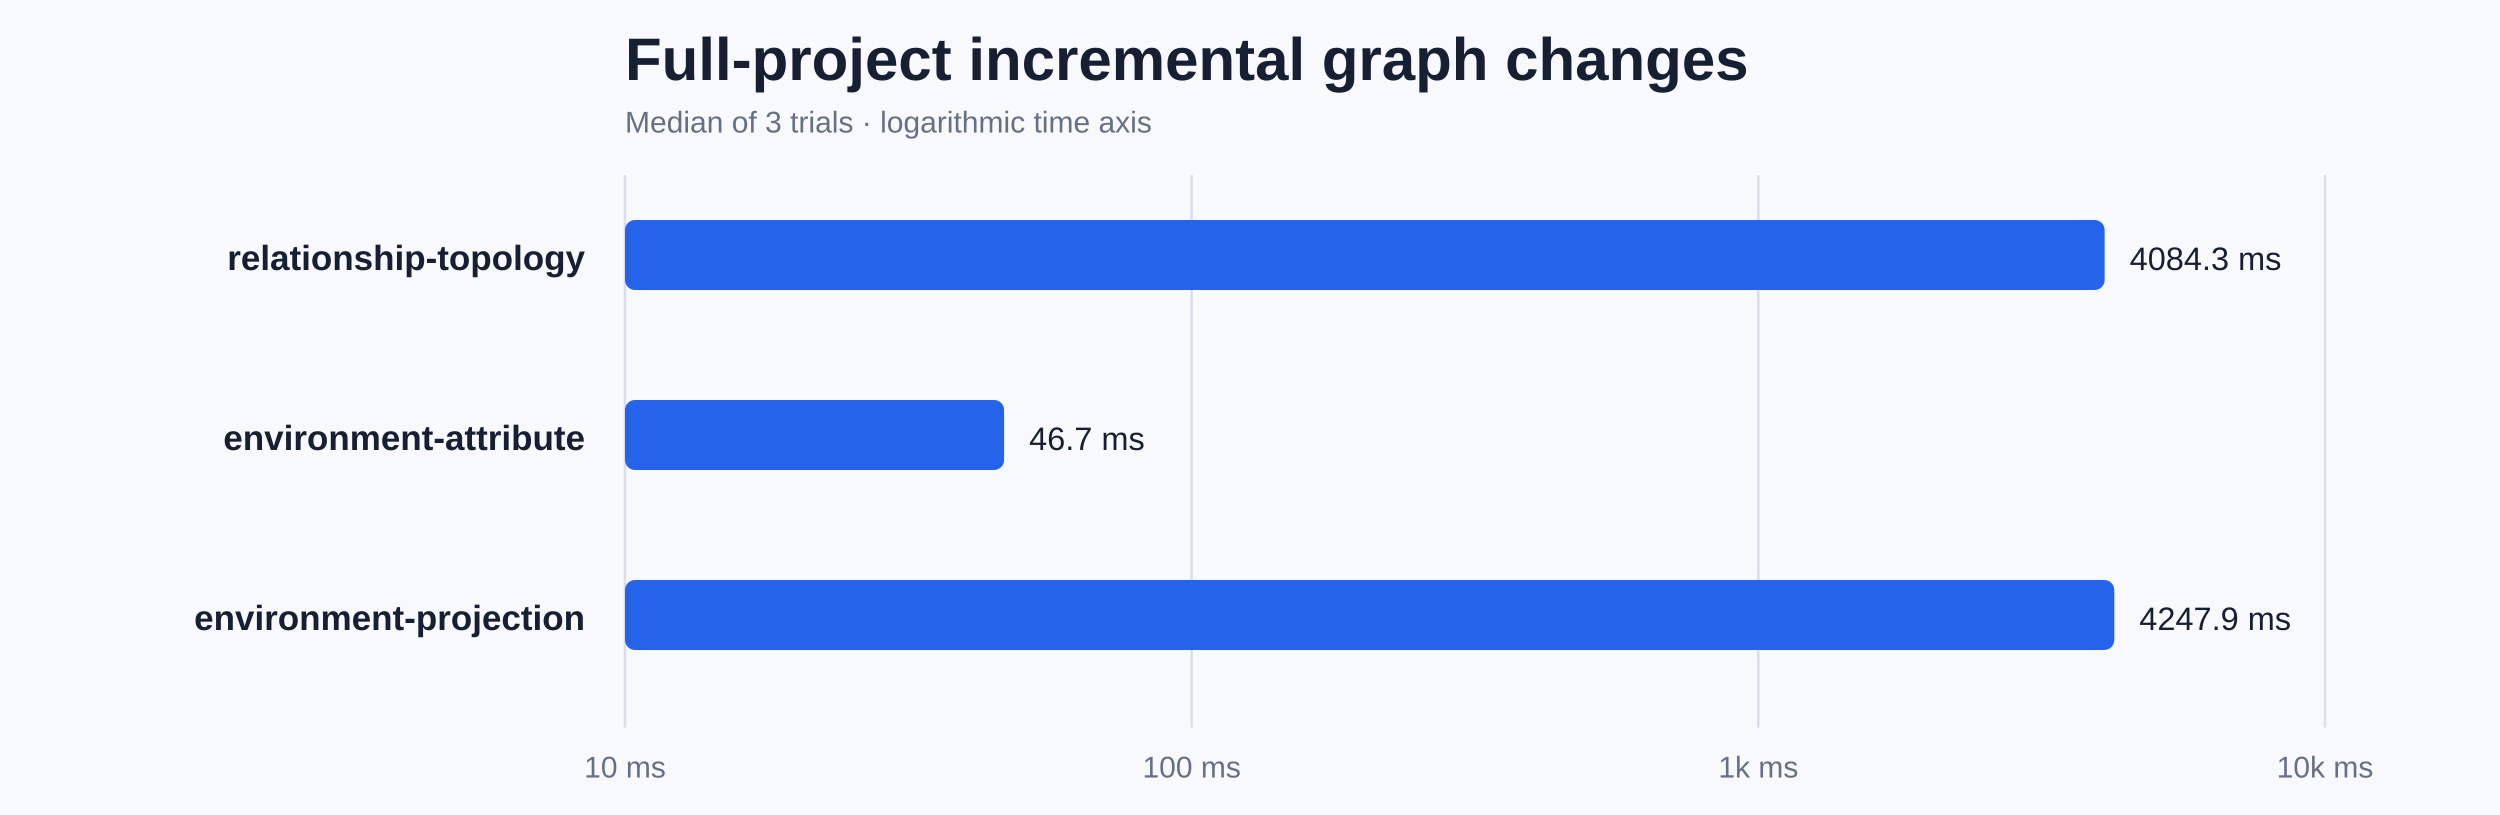
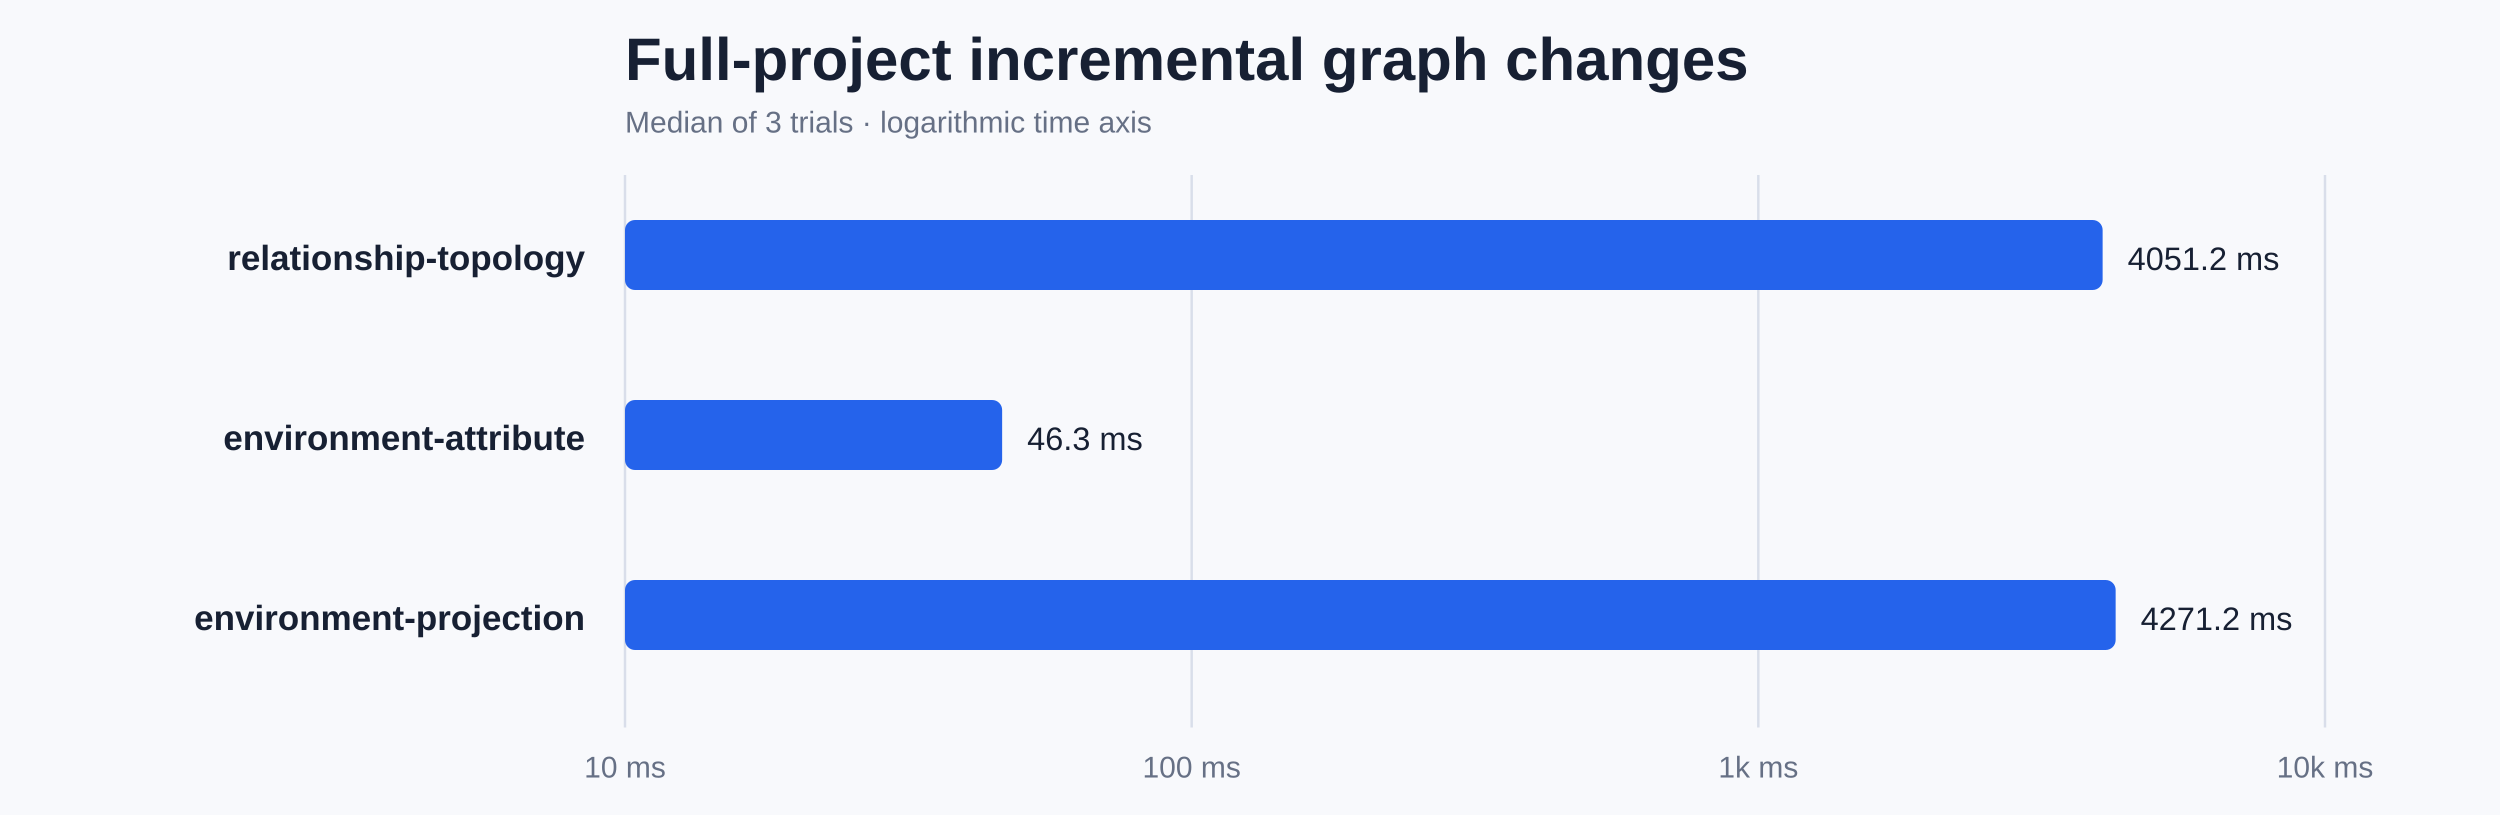
<svg xmlns="http://www.w3.org/2000/svg" width="1000" height="326" viewBox="0 0 1000 326">
  <style>text{font-family:Arial,Helvetica,sans-serif;fill:#172033}.title{font-size:24px;font-weight:700}.subtitle,.tick{font-size:12px;fill:#667085}.label{font-size:14px;font-weight:600}.value{font-size:13px}.grid{stroke:#d9deea;stroke-width:1}</style>
  <rect width="100%" height="100%" fill="#f8f9fc" />
  <text x="250" y="32" class="title">Full-project incremental graph changes</text>
  <text x="250" y="53" class="subtitle">Median of 3 trials · logarithmic time axis</text>
  <line x1="250" y1="70" x2="250" y2="291" class="grid" />
  <text x="250" y="311" text-anchor="middle" class="tick">10 ms</text>
  <line x1="476.667" y1="70" x2="476.667" y2="291" class="grid" />
  <text x="476.667" y="311" text-anchor="middle" class="tick">100 ms</text>
  <line x1="703.333" y1="70" x2="703.333" y2="291" class="grid" />
  <text x="703.333" y="311" text-anchor="middle" class="tick">1k ms</text>
  <line x1="930" y1="70" x2="930" y2="291" class="grid" />
  <text x="930" y="311" text-anchor="middle" class="tick">10k ms</text>
  <text x="234" y="108" text-anchor="end" class="label">relationship-topology</text>
-   <rect x="250" y="88" width="591.854" height="28" rx="4" fill="#2563eb" />
-   <text x="851.854" y="108" class="value">4084.3 ms</text>
+   <rect x="250" y="88" width="591.052" height="28" rx="4" fill="#2563eb" />
+   <text x="851.052" y="108" class="value">4051.2 ms</text>
  <text x="234" y="180" text-anchor="end" class="label">environment-attribute</text>
-   <rect x="250" y="160" width="151.645" height="28" rx="4" fill="#2563eb" />
-   <text x="411.645" y="180" class="value">46.7 ms</text>
+   <rect x="250" y="160" width="150.857" height="28" rx="4" fill="#2563eb" />
+   <text x="410.857" y="180" class="value">46.3 ms</text>
  <text x="234" y="252" text-anchor="end" class="label">environment-projection</text>
-   <rect x="250" y="232" width="595.72" height="28" rx="4" fill="#2563eb" />
-   <text x="855.72" y="252" class="value">4247.9 ms</text>
+   <rect x="250" y="232" width="596.259" height="28" rx="4" fill="#2563eb" />
+   <text x="856.259" y="252" class="value">4271.2 ms</text>
</svg>
